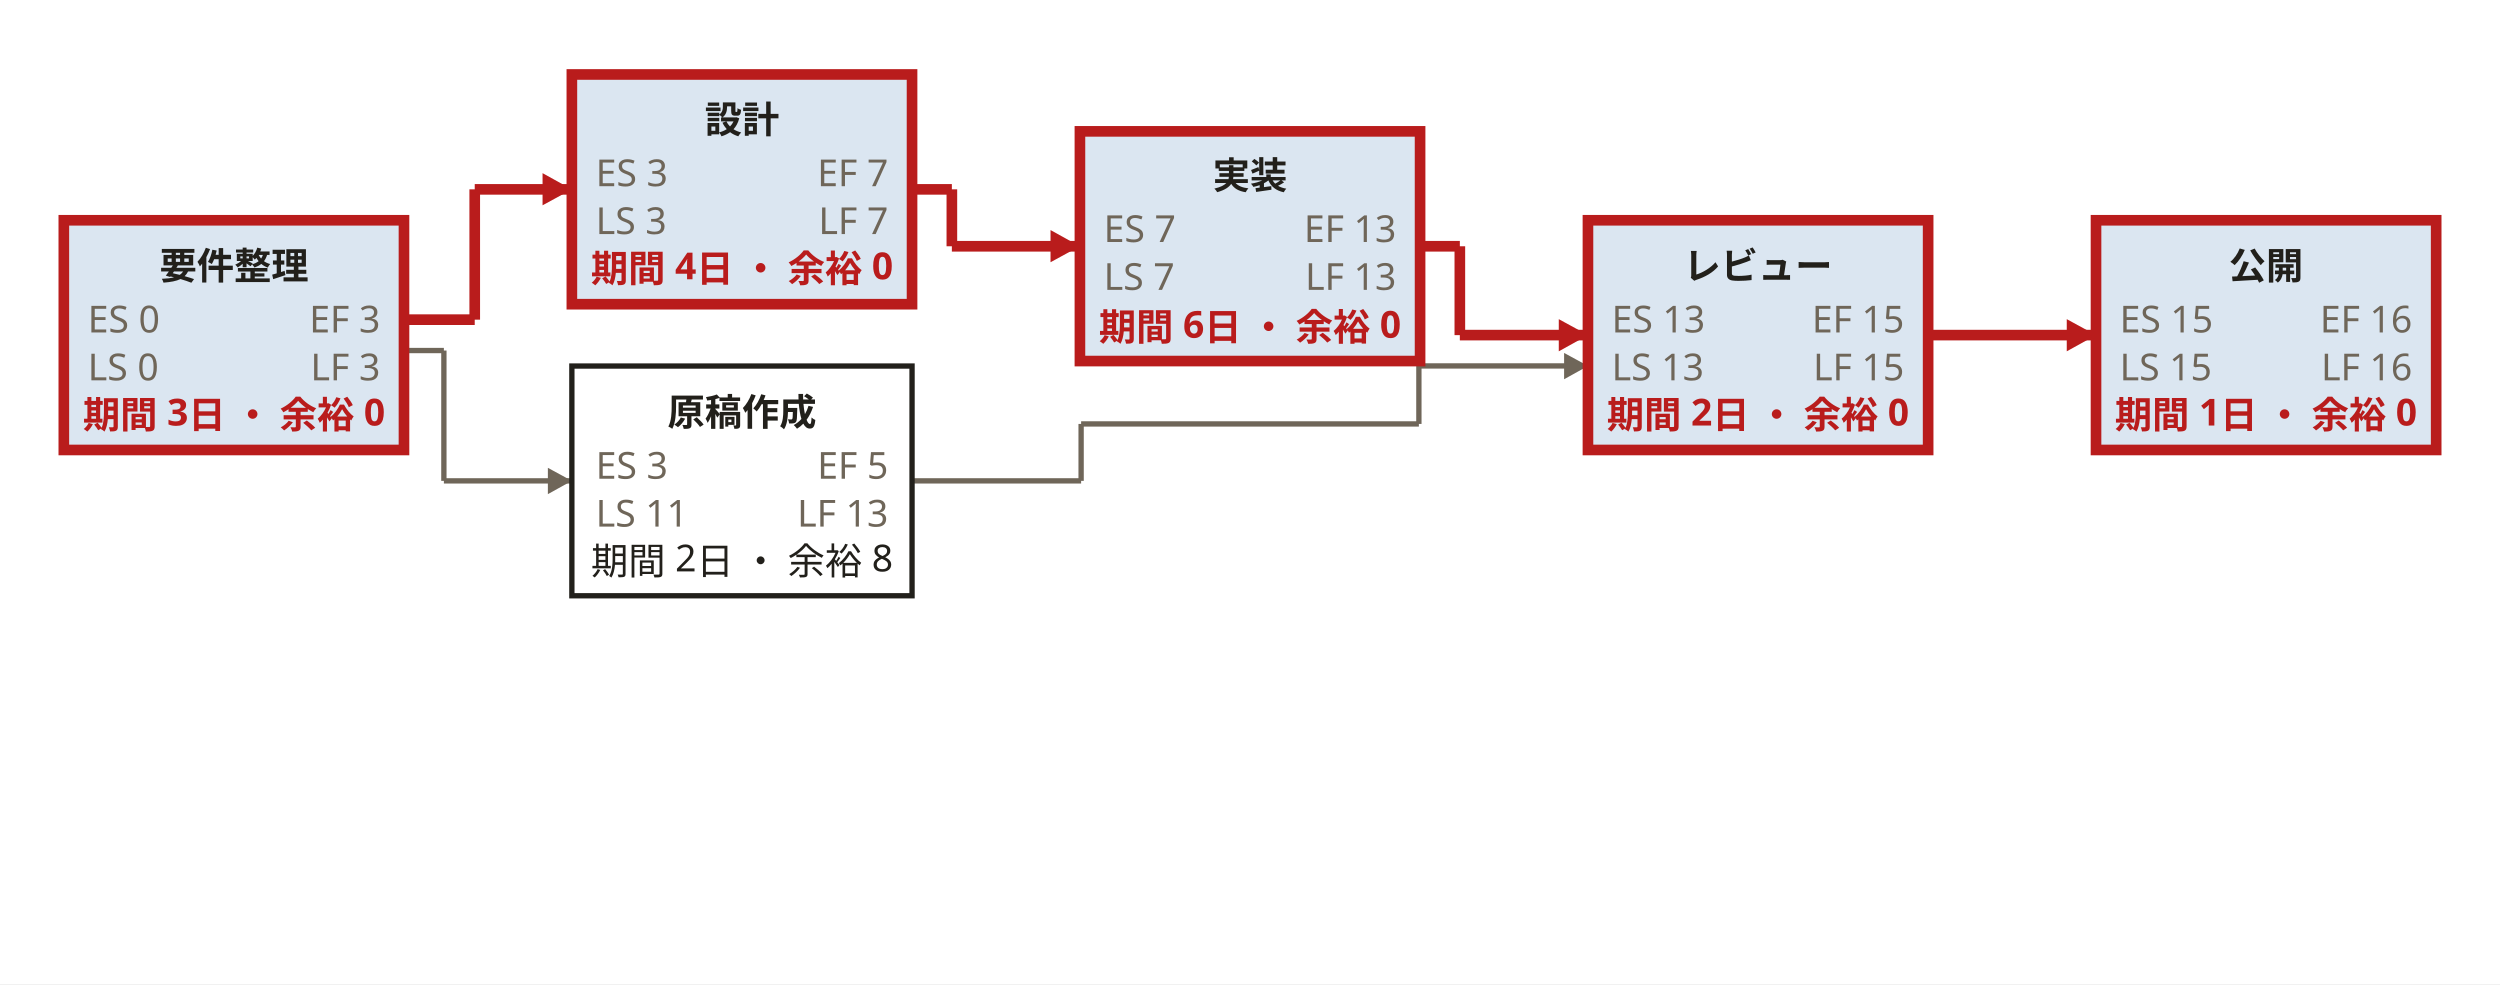
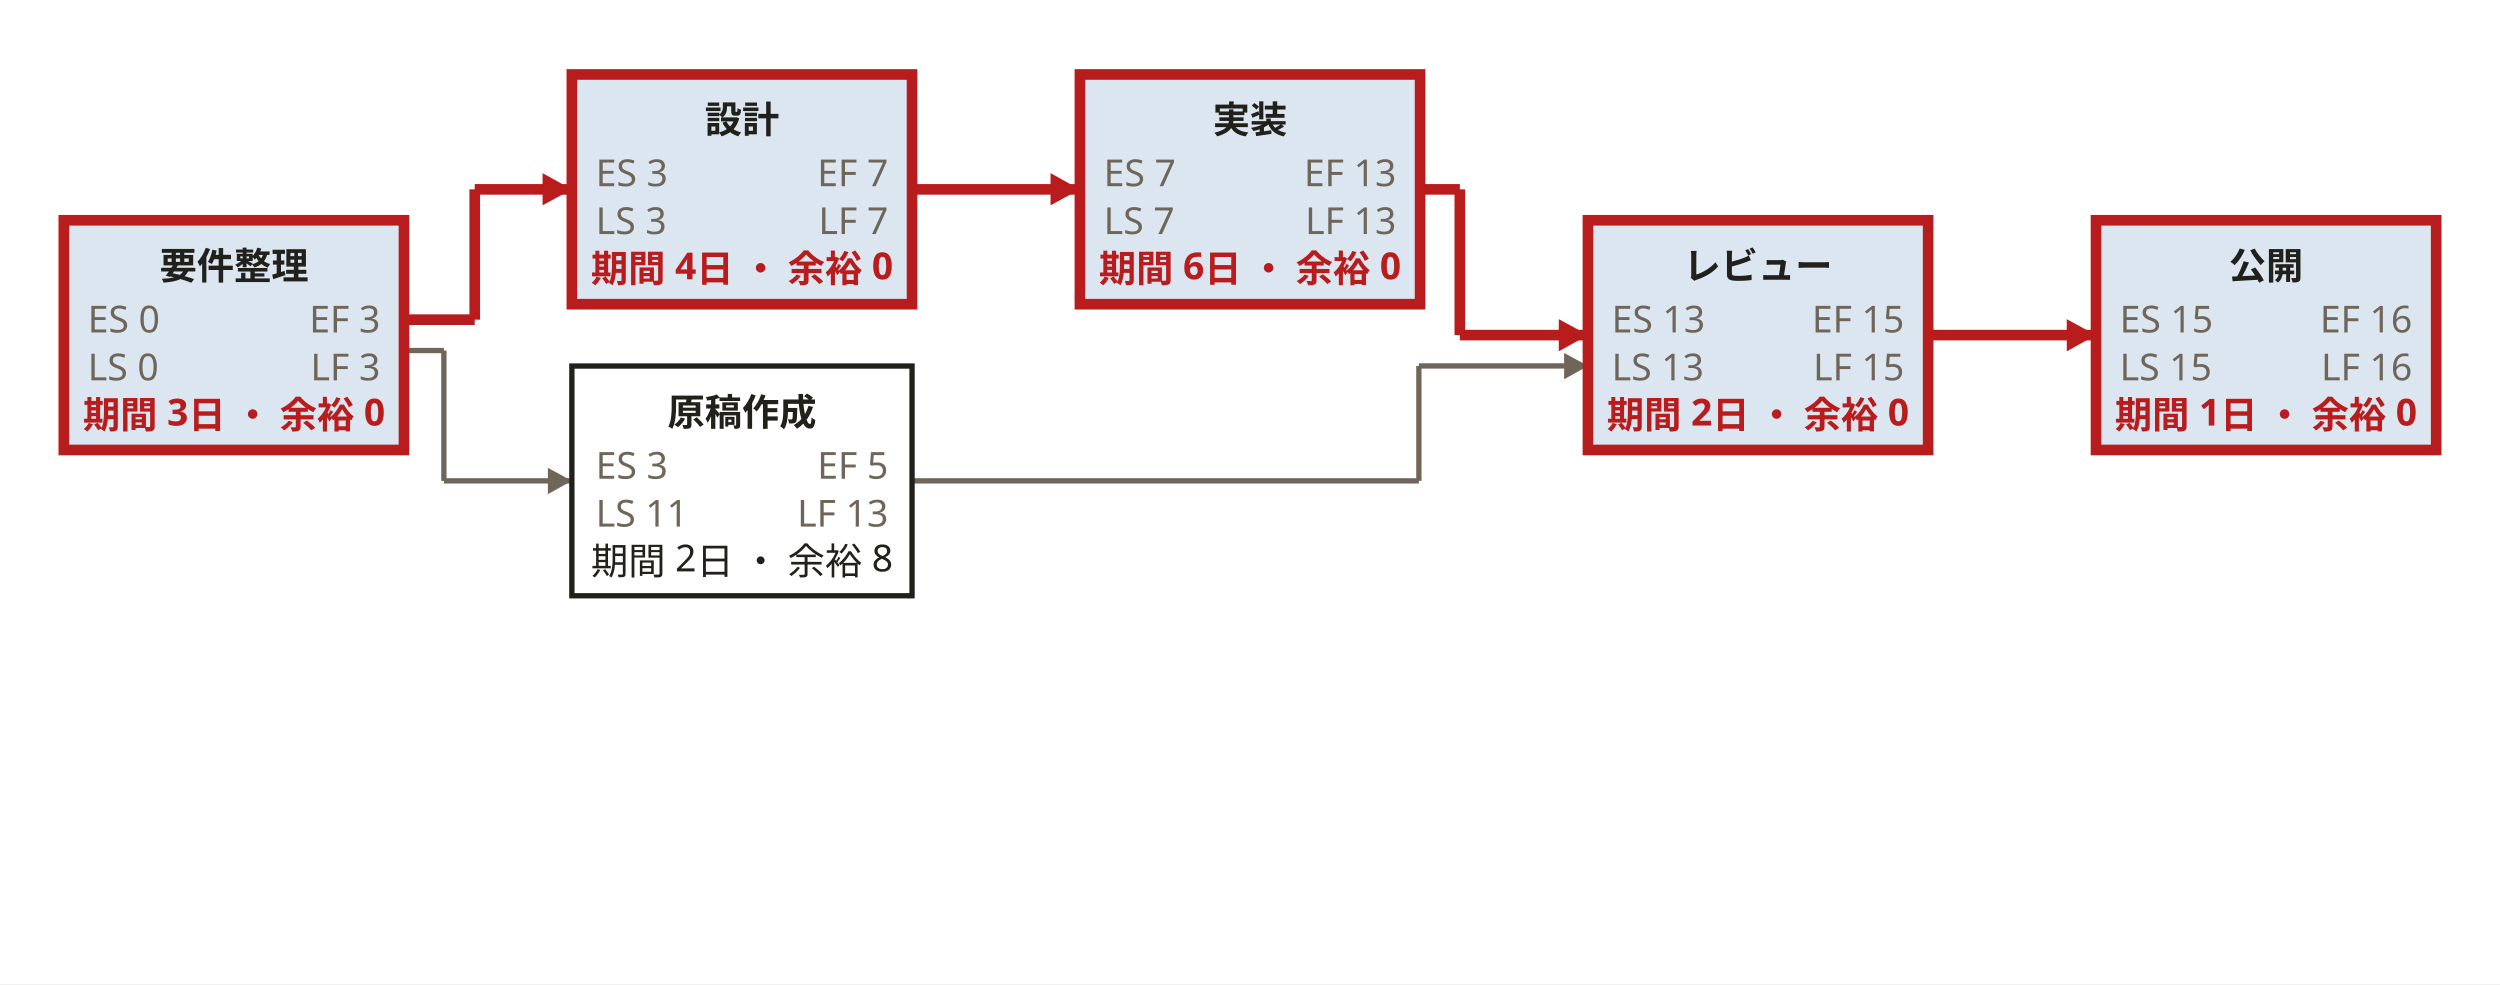
<svg xmlns="http://www.w3.org/2000/svg" width="940" height="370" viewBox="0 0 940 370" role="img" aria-labelledby="svg-title svg-desc">
  <style>
    text { font-family: 'Hiragino Sans','Hiragino Kaku Gothic ProN','Yu Gothic','YuGothic',Meiryo,'Noto Sans JP',sans-serif; }
    .emoji { font-family: 'Noto Color Emoji','Segoe UI Emoji',sans-serif; }
  </style>
  <rect x="0" y="0" width="940" height="370" fill="#ffffff" />
  <path d="M151.9,120.2 L178.5,120.2" fill="none" stroke="#b91c1c" stroke-width="4" stroke-linejoin="round" />
  <path d="M178.5,120.2 L178.5,71.2" fill="none" stroke="#b91c1c" stroke-width="4" stroke-linejoin="round" />
  <path d="M178.5,71.2 L215,71.2" fill="none" stroke="#b91c1c" stroke-width="4" stroke-linejoin="round" />
  <path d="M215,71.2 L204,77.2 L204,65.1 Z" fill="#b91c1c" />
  <path d="M151.9,131.8 L166.9,131.8" fill="none" stroke="#6f6659" stroke-width="2" stroke-linejoin="round" />
  <path d="M166.9,131.8 L166.9,180.8" fill="none" stroke="#6f6659" stroke-width="2" stroke-linejoin="round" />
  <path d="M166.9,180.8 L215,180.8" fill="none" stroke="#6f6659" stroke-width="2" stroke-linejoin="round" />
  <path d="M215,180.8 L206,185.8 L206,175.9 Z" fill="#6f6659" />
-   <path d="M342.9,71.2 L357.9,71.2" fill="none" stroke="#b91c1c" stroke-width="4" stroke-linejoin="round" />
-   <path d="M357.9,71.2 L357.9,92.6" fill="none" stroke="#b91c1c" stroke-width="4" stroke-linejoin="round" />
-   <path d="M357.9,92.6 L406,92.6" fill="none" stroke="#b91c1c" stroke-width="4" stroke-linejoin="round" />
-   <path d="M406,92.6 L395,98.6 L395,86.5 Z" fill="#b91c1c" />
-   <path d="M342.9,180.8 L406.5,180.8" fill="none" stroke="#6f6659" stroke-width="2" stroke-linejoin="round" />
-   <path d="M406.5,180.8 L406.5,159.4" fill="none" stroke="#6f6659" stroke-width="2" stroke-linejoin="round" />
-   <path d="M406.5,159.4 L533.5,159.4" fill="none" stroke="#6f6659" stroke-width="2" stroke-linejoin="round" />
-   <path d="M533.5,159.4 L533.5,137.6" fill="none" stroke="#6f6659" stroke-width="2" stroke-linejoin="round" />
+   <path d="M342.9,71.2 L406,71.2" fill="none" stroke="#b91c1c" stroke-width="4" stroke-linejoin="round" />
+   <path d="M406,71.2 L395,77.2 L395,65.1 Z" fill="#b91c1c" />
+   <path d="M342.9,180.8 L533.5,180.8" fill="none" stroke="#6f6659" stroke-width="2" stroke-linejoin="round" />
+   <path d="M533.5,180.8 L533.5,137.6" fill="none" stroke="#6f6659" stroke-width="2" stroke-linejoin="round" />
  <path d="M533.5,137.6 L597.1,137.6" fill="none" stroke="#6f6659" stroke-width="2" stroke-linejoin="round" />
  <path d="M597.1,137.6 L588.1,142.6 L588.1,132.7 Z" fill="#6f6659" />
-   <path d="M534,92.6 L548.9,92.6" fill="none" stroke="#b91c1c" stroke-width="4" stroke-linejoin="round" />
-   <path d="M548.9,92.6 L548.9,126" fill="none" stroke="#b91c1c" stroke-width="4" stroke-linejoin="round" />
+   <path d="M534,71.2 L548.9,71.2" fill="none" stroke="#b91c1c" stroke-width="4" stroke-linejoin="round" />
+   <path d="M548.9,71.2 L548.9,126" fill="none" stroke="#b91c1c" stroke-width="4" stroke-linejoin="round" />
  <path d="M548.9,126 L597.1,126" fill="none" stroke="#b91c1c" stroke-width="4" stroke-linejoin="round" />
  <path d="M597.1,126 L586.1,132.1 L586.1,120 Z" fill="#b91c1c" />
  <path d="M725,126 L788.1,126" fill="none" stroke="#b91c1c" stroke-width="4" stroke-linejoin="round" />
  <path d="M788.1,126 L777.1,132.1 L777.1,120 Z" fill="#b91c1c" />
  <path d="M24,82.82 H151.9 V169.19 H24 Z" fill="#ffffff" />
  <path d="M24,82.82 H151.9 V169.19 H24 Z" fill="#1d5fa8" fill-opacity="0.16" stroke="#b91c1c" stroke-width="4" />
  <text x="88" y="105" text-anchor="middle" font-size="14" font-weight="700" fill="#22201b">要件整理</text>
  <text x="33" y="125" font-size="14" fill="#6f6659">ES 0</text>
  <text x="143" y="125" text-anchor="end" font-size="14" fill="#6f6659">EF 3</text>
  <text x="33" y="143" font-size="14" fill="#6f6659">LS 0</text>
  <text x="143" y="143" text-anchor="end" font-size="14" fill="#6f6659">LF 3</text>
  <text x="88" y="161" text-anchor="middle" font-size="14" font-weight="700" fill="#b91c1c">期間 3日 ・ 余裕 0</text>
  <path d="M215.02,28 H342.93 V114.38 H215.02 Z" fill="#ffffff" />
  <path d="M215.02,28 H342.93 V114.38 H215.02 Z" fill="#1d5fa8" fill-opacity="0.16" stroke="#b91c1c" stroke-width="4" />
  <text x="279" y="50" text-anchor="middle" font-size="14" font-weight="700" fill="#22201b">設計</text>
  <text x="224" y="70" font-size="14" fill="#6f6659">ES 3</text>
  <text x="334" y="70" text-anchor="end" font-size="14" fill="#6f6659">EF 7</text>
  <text x="224" y="88" font-size="14" fill="#6f6659">LS 3</text>
  <text x="334" y="88" text-anchor="end" font-size="14" fill="#6f6659">LF 7</text>
  <text x="279" y="106" text-anchor="middle" font-size="14" font-weight="700" fill="#b91c1c">期間 4日 ・ 余裕 0</text>
  <path d="M215.02,137.63 H342.93 V224.01 H215.02 Z" fill="#ffffff" stroke="#22201b" stroke-width="2" />
  <text x="279" y="160" text-anchor="middle" font-size="14" font-weight="700" fill="#22201b">原稿作成</text>
  <text x="224" y="180" font-size="14" fill="#6f6659">ES 3</text>
  <text x="334" y="180" text-anchor="end" font-size="14" fill="#6f6659">EF 5</text>
  <text x="224" y="198" font-size="14" fill="#6f6659">LS 11</text>
  <text x="334" y="198" text-anchor="end" font-size="14" fill="#6f6659">LF 13</text>
  <text x="279" y="216" text-anchor="middle" font-size="14" fill="#22201b">期間 2日 ・ 余裕 8</text>
-   <path d="M406.05,49.39 H533.95 V135.76 H406.05 Z" fill="#ffffff" />
-   <path d="M406.05,49.39 H533.95 V135.76 H406.05 Z" fill="#1d5fa8" fill-opacity="0.16" stroke="#b91c1c" stroke-width="4" />
-   <text x="470" y="71" text-anchor="middle" font-size="14" font-weight="700" fill="#22201b">実装</text>
-   <text x="415" y="91" font-size="14" fill="#6f6659">ES 7</text>
-   <text x="525" y="91" text-anchor="end" font-size="14" fill="#6f6659">EF 13</text>
-   <text x="415" y="109" font-size="14" fill="#6f6659">LS 7</text>
-   <text x="525" y="109" text-anchor="end" font-size="14" fill="#6f6659">LF 13</text>
-   <text x="470" y="128" text-anchor="middle" font-size="14" font-weight="700" fill="#b91c1c">期間 6日 ・ 余裕 0</text>
+   <path d="M406.05,28 H533.95 V114.38 H406.05 Z" fill="#ffffff" />
+   <path d="M406.05,28 H533.95 V114.38 H406.05 Z" fill="#1d5fa8" fill-opacity="0.16" stroke="#b91c1c" stroke-width="4" />
+   <text x="470" y="50" text-anchor="middle" font-size="14" font-weight="700" fill="#22201b">実装</text>
+   <text x="415" y="70" font-size="14" fill="#6f6659">ES 7</text>
+   <text x="525" y="70" text-anchor="end" font-size="14" fill="#6f6659">EF 13</text>
+   <text x="415" y="88" font-size="14" fill="#6f6659">LS 7</text>
+   <text x="525" y="88" text-anchor="end" font-size="14" fill="#6f6659">LF 13</text>
+   <text x="470" y="106" text-anchor="middle" font-size="14" font-weight="700" fill="#b91c1c">期間 6日 ・ 余裕 0</text>
  <path d="M597.07,82.82 H724.98 V169.19 H597.07 Z" fill="#ffffff" />
  <path d="M597.07,82.82 H724.98 V169.19 H597.07 Z" fill="#1d5fa8" fill-opacity="0.16" stroke="#b91c1c" stroke-width="4" />
  <text x="661" y="105" text-anchor="middle" font-size="14" font-weight="700" fill="#22201b">レビュー</text>
  <text x="606" y="125" font-size="14" fill="#6f6659">ES 13</text>
  <text x="716" y="125" text-anchor="end" font-size="14" fill="#6f6659">EF 15</text>
  <text x="606" y="143" font-size="14" fill="#6f6659">LS 13</text>
  <text x="716" y="143" text-anchor="end" font-size="14" fill="#6f6659">LF 15</text>
  <text x="661" y="161" text-anchor="middle" font-size="14" font-weight="700" fill="#b91c1c">期間 2日 ・ 余裕 0</text>
  <path d="M788.1,82.82 H916 V169.19 H788.1 Z" fill="#ffffff" />
  <path d="M788.1,82.82 H916 V169.19 H788.1 Z" fill="#1d5fa8" fill-opacity="0.16" stroke="#b91c1c" stroke-width="4" />
  <text x="852" y="105" text-anchor="middle" font-size="14" font-weight="700" fill="#22201b">公開</text>
  <text x="797" y="125" font-size="14" fill="#6f6659">ES 15</text>
  <text x="907" y="125" text-anchor="end" font-size="14" fill="#6f6659">EF 16</text>
  <text x="797" y="143" font-size="14" fill="#6f6659">LS 15</text>
  <text x="907" y="143" text-anchor="end" font-size="14" fill="#6f6659">LF 16</text>
  <text x="852" y="161" text-anchor="middle" font-size="14" font-weight="700" fill="#b91c1c">期間 1日 ・ 余裕 0</text>
</svg>
